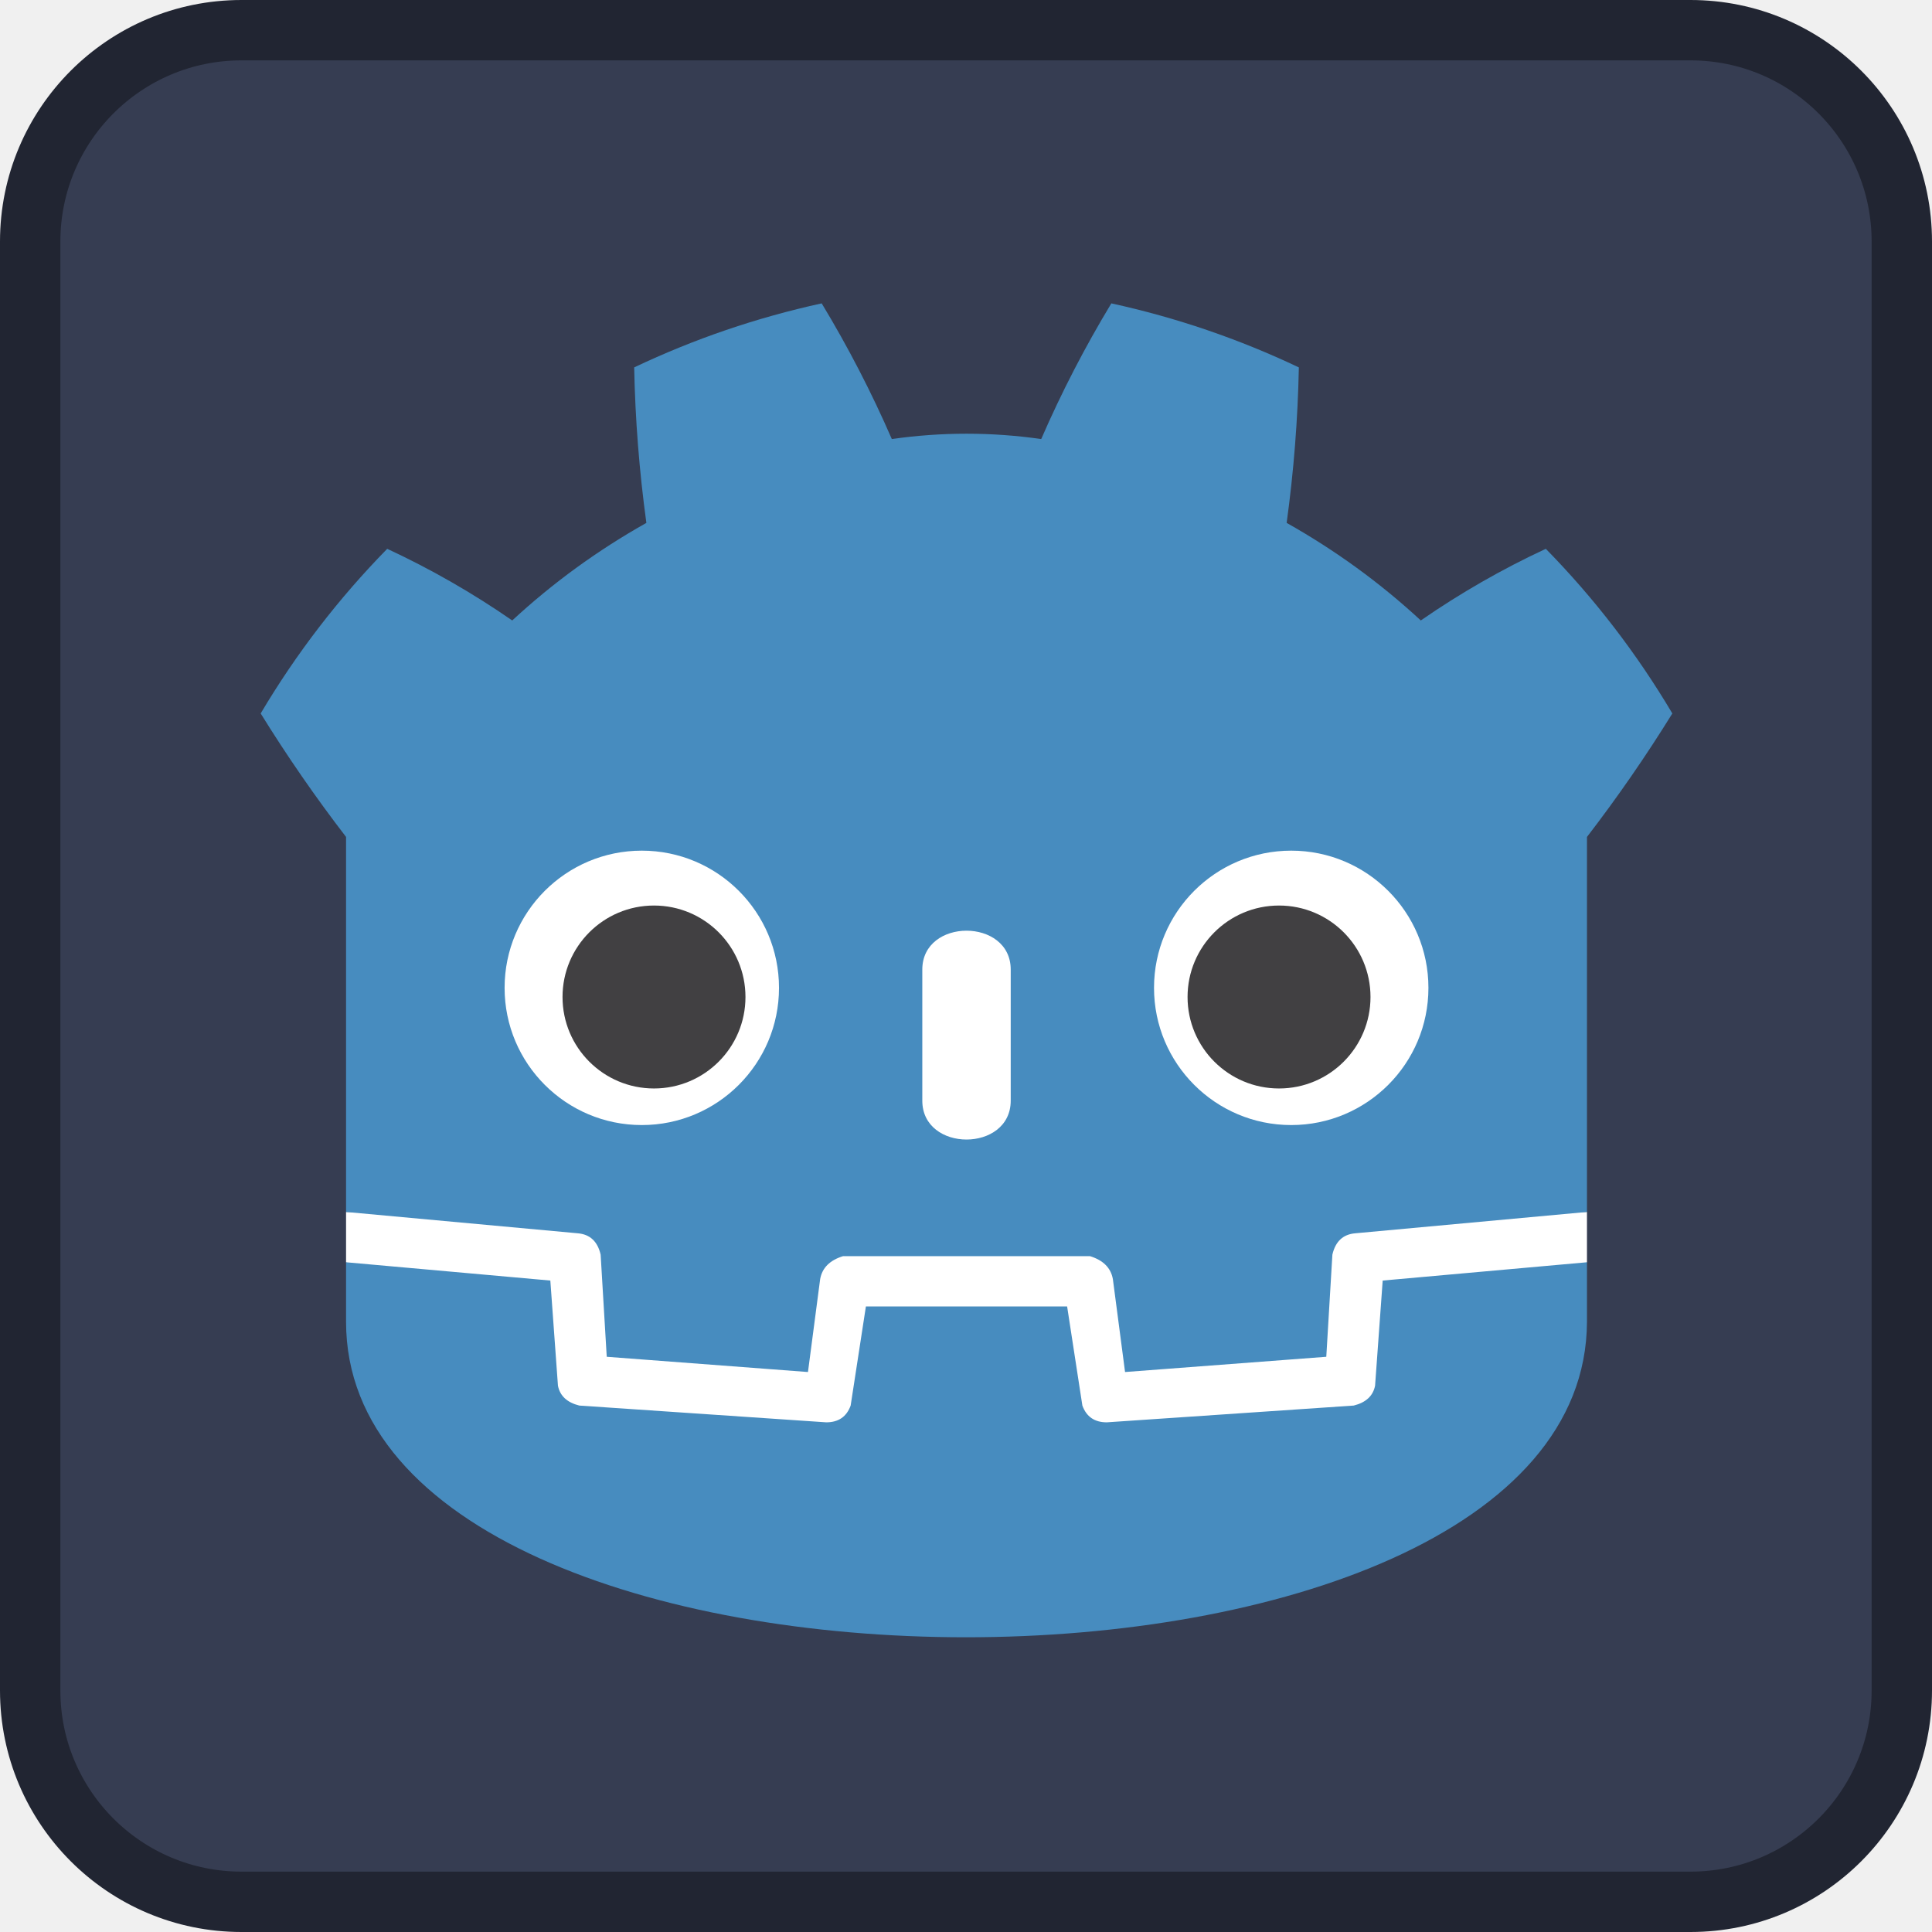
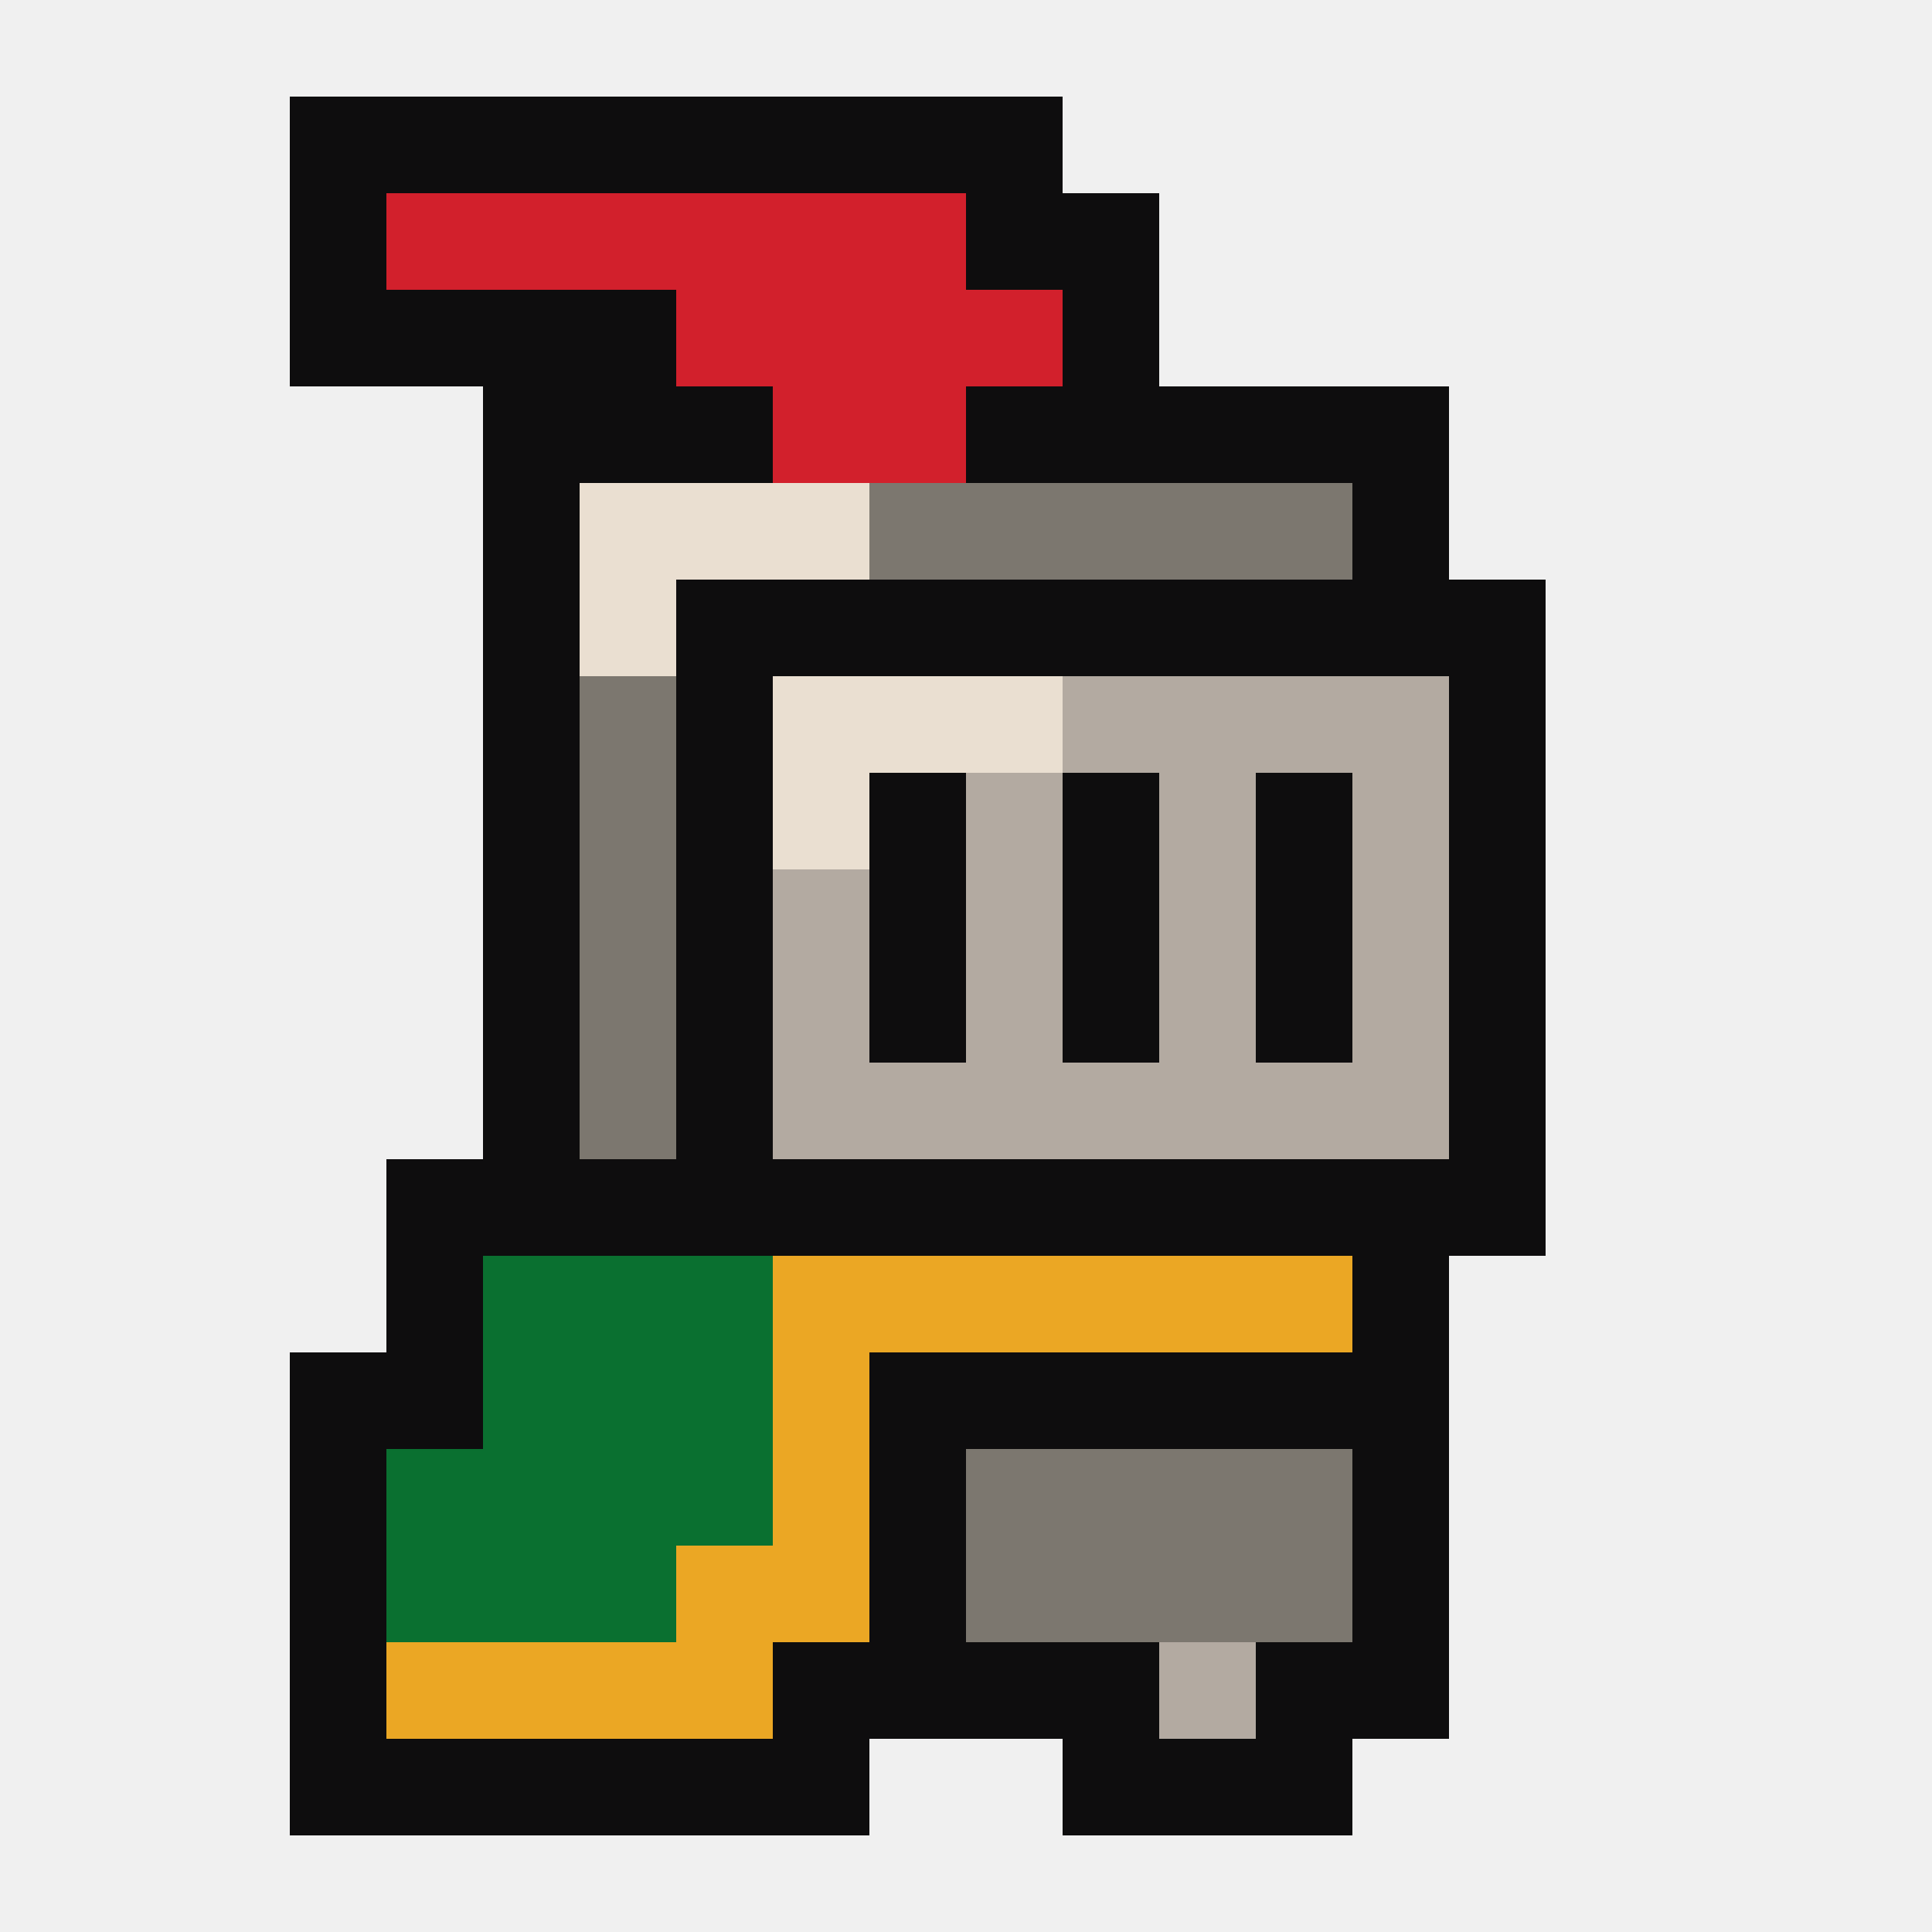
- <svg xmlns="http://www.w3.org/2000/svg" width="128" height="128">
-   <rect width="124" height="124" x="2" y="2" fill="#363d52" stroke="#212532" stroke-width="4" rx="14" />
-   <g fill="#fff" transform="translate(12.322 12.322)scale(.101)">
-     <path d="M105 673v33q407 354 814 0v-33z" />
-     <path fill="#478cbf" d="m105 673 152 14q12 1 15 14l4 67 132 10 8-61q2-11 15-15h162q13 4 15 15l8 61 132-10 4-67q3-13 15-14l152-14V427q30-39 56-81-35-59-83-108-43 20-82 47-40-37-88-64 7-51 8-102-59-28-123-42-26 43-46 89-49-7-98 0-20-46-46-89-64 14-123 42 1 51 8 102-48 27-88 64-39-27-82-47-48 49-83 108 26 42 56 81zm0 33v39c0 276 813 276 814 0v-39l-134 12-5 69q-2 10-14 13l-162 11q-12 0-16-11l-10-65H446l-10 65q-4 11-16 11l-162-11q-12-3-14-13l-5-69z" />
-     <path d="M483 600c0 34 58 34 58 0v-86c0-34-58-34-58 0z" />
-     <circle cx="725" cy="526" r="90" />
-     <circle cx="299" cy="526" r="90" />
-   </g>
-   <g fill="#414042" transform="translate(12.322 12.322)scale(.101)">
-     <circle cx="307" cy="532" r="60" />
-     <circle cx="717" cy="532" r="60" />
-   </g>
+ <svg xmlns="http://www.w3.org/2000/svg" width="128" height="128" viewBox="0 0 20 20">
+   <path d="m3 1v3h2v8h-1v2h-1v5h6v-1h2v1h3v-1h1v-5h1v-7h-1v-2h-3v-2h-1v-1z" fill="#0e0d0e" />
+   <path d="m4 2v1h3v1h1v1h2v-1h1v-1h-1v-1z" fill="#d2202c" />
+   <path d="m6 5v7h1v-6h7v-1zm4 10v2h4v-2z" fill="#7c776f" />
+   <path d="m5 13v2h-1v3h4v-1h1v-3h5v-1z" fill="#eba724" />
+   <path d="m5 13v2h-1v2h3v-1h1v-3z" fill="#0a7030" />
+   <path d="m8 7v5h7v-5zm1 1h1v3h-1zm2 0h1v3h-1zm2 0h1v3h-1zm-1 9v1h1v-1z" fill="#b3aaa1" />
+   <path d="m6 5v2h1v-1h2v-1zm2 2v2h1v-1h2v-1z" fill="#eadfd1" />
</svg>
